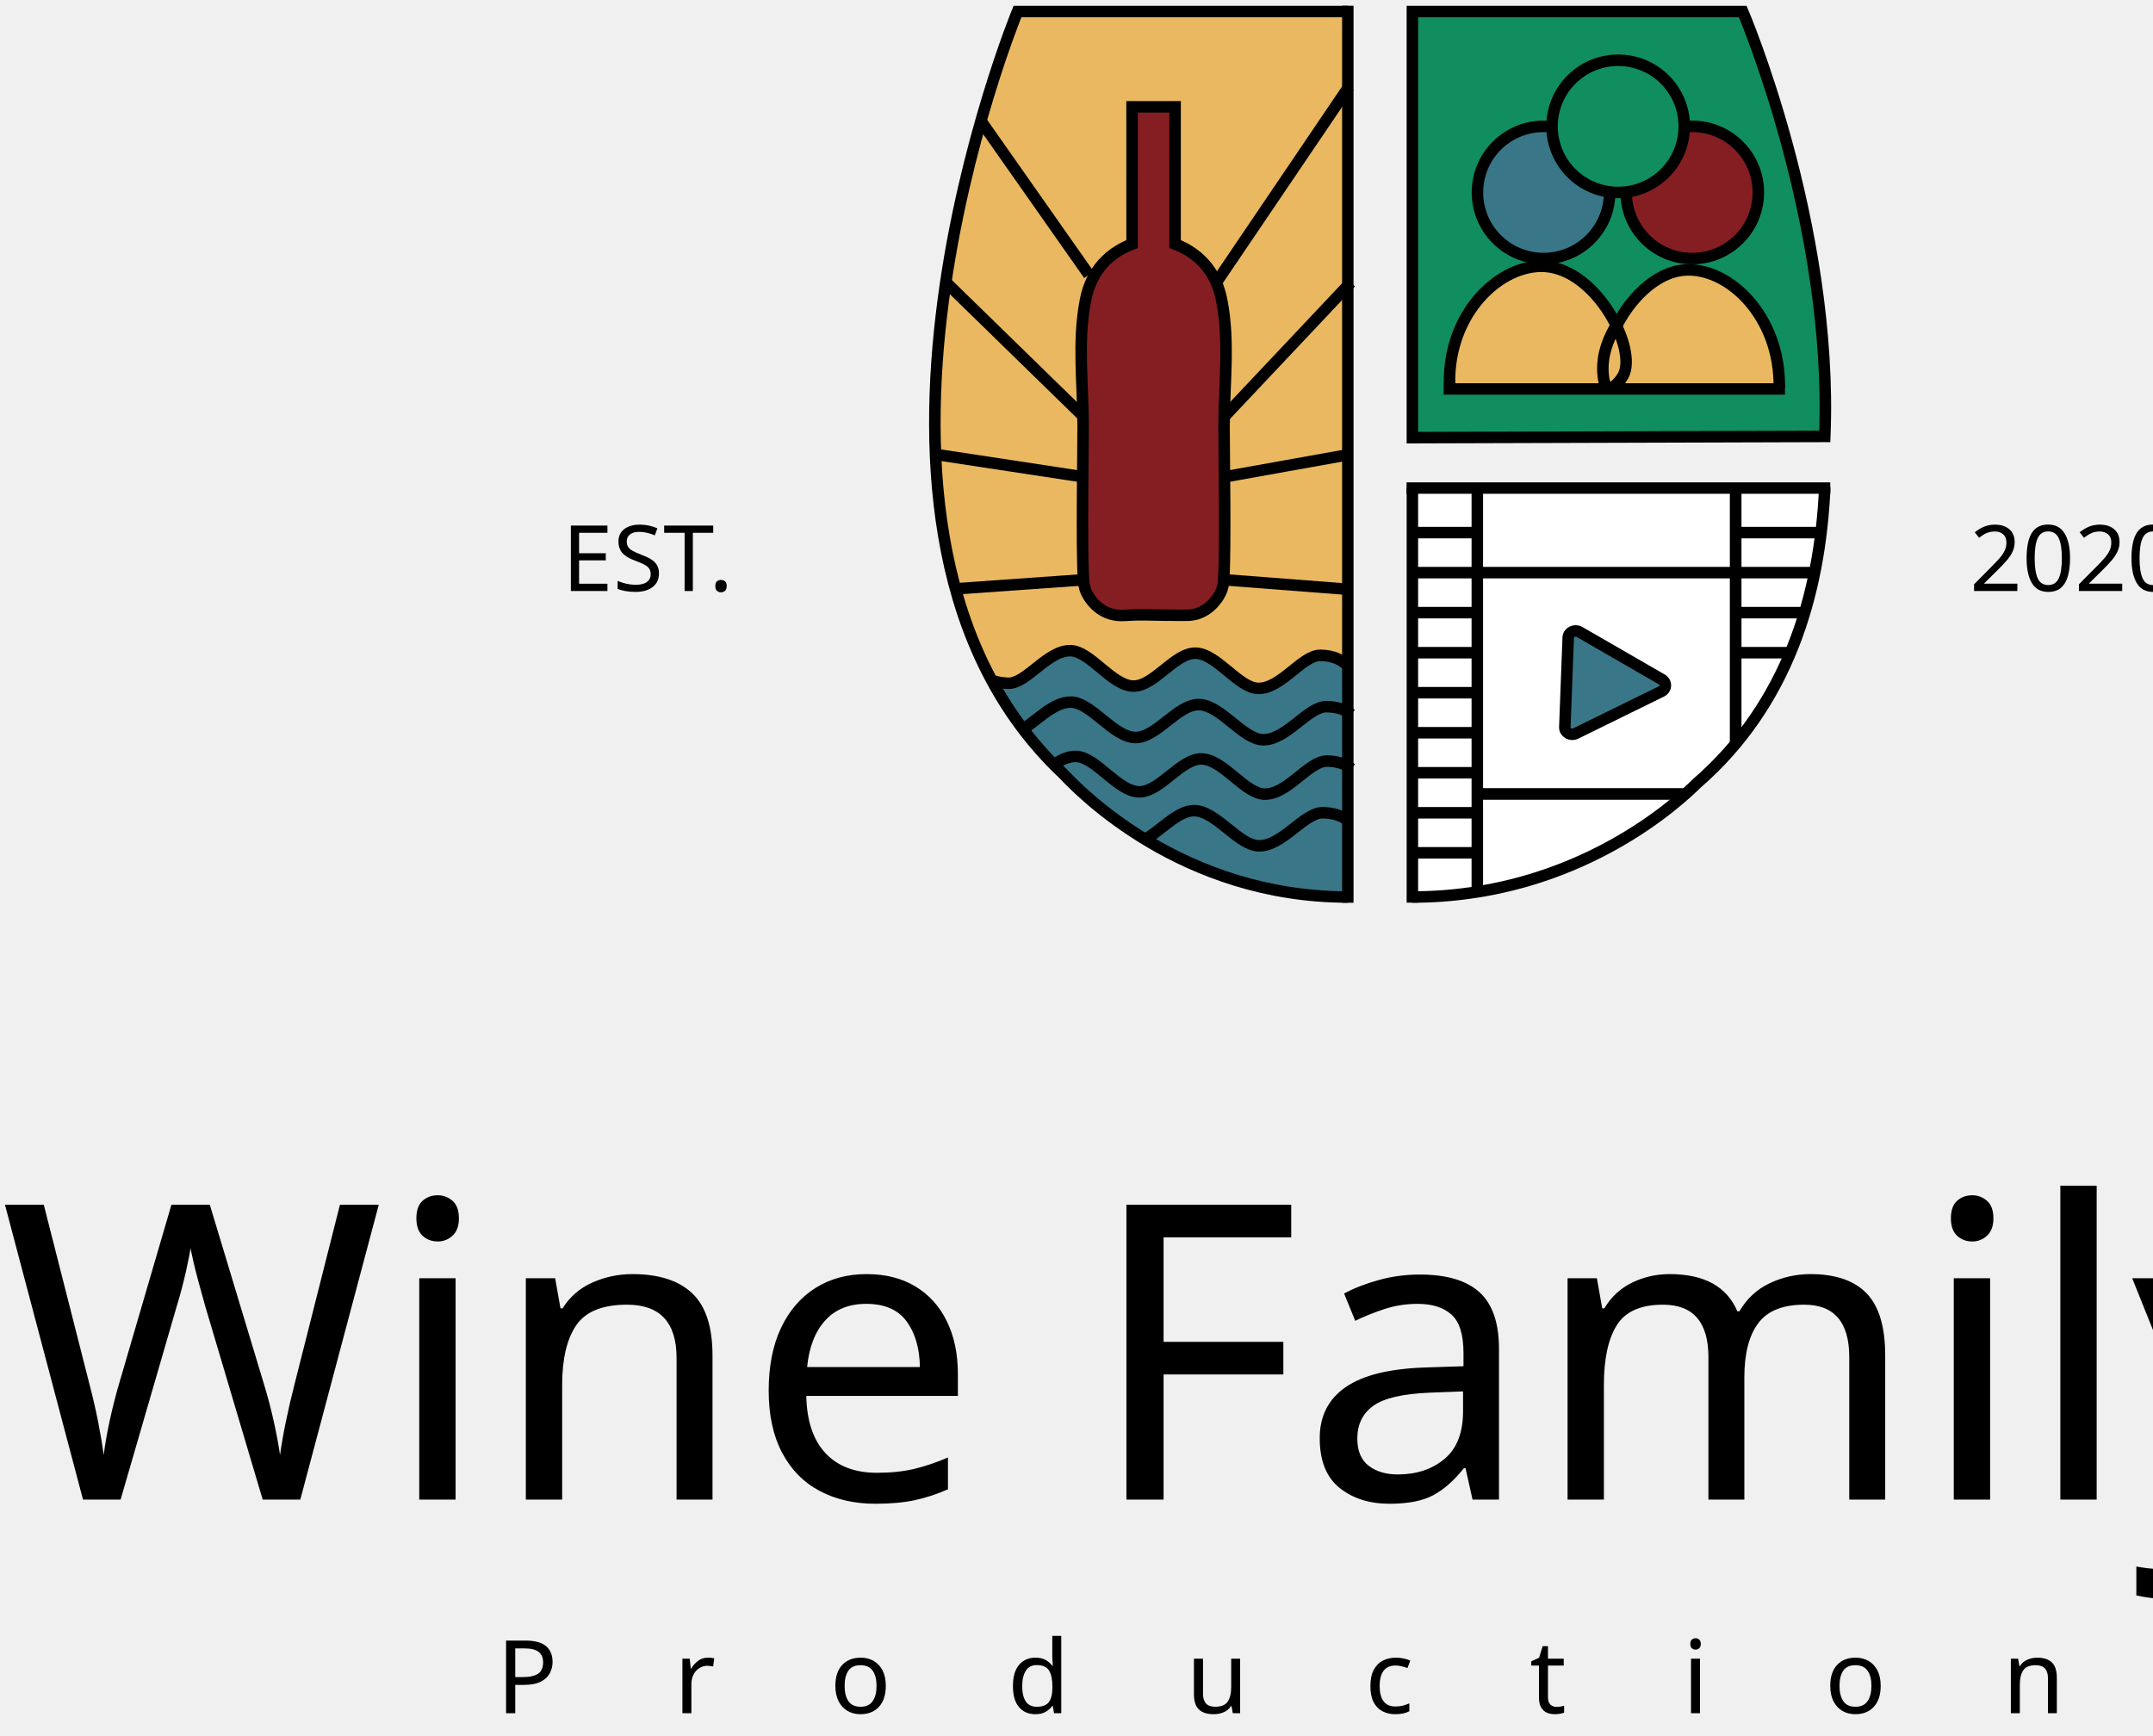
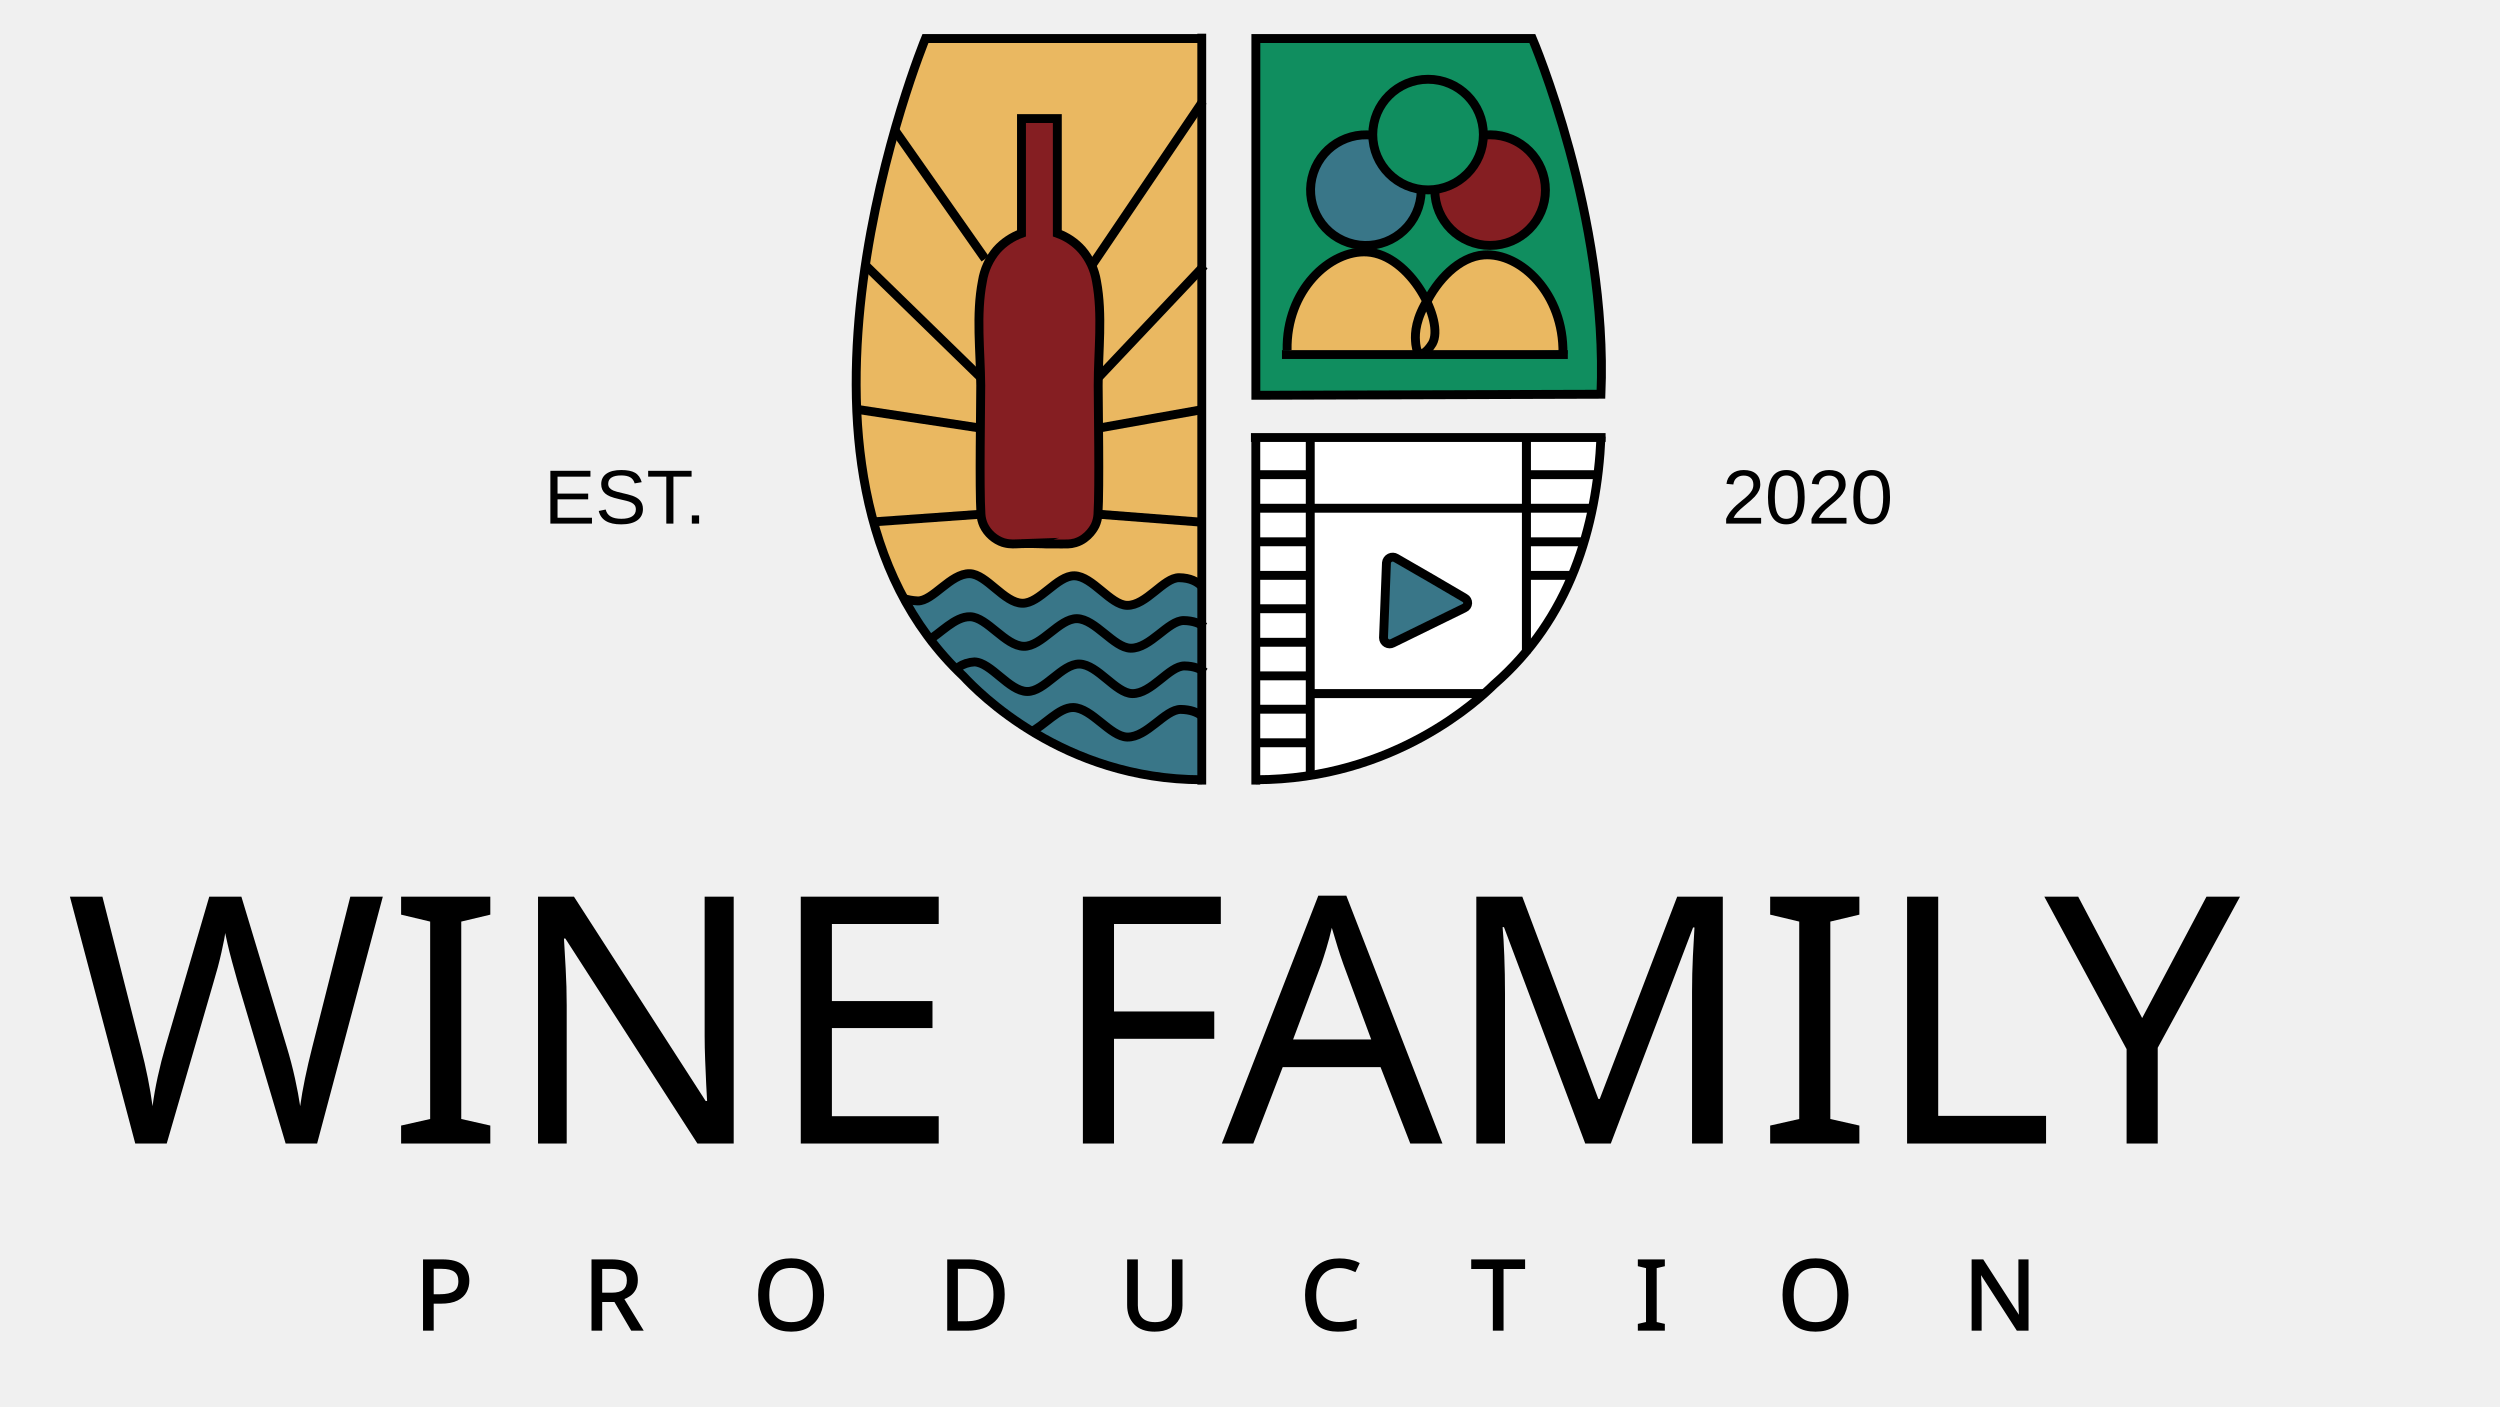
- <svg xmlns="http://www.w3.org/2000/svg" version="1.1" id="Layer_1" x="0px" y="0px" style="enable-background:new 0 0 2000 2000;" xml:space="preserve" viewBox="428.45 653.84 853.63 688.32">
-   <style type="text/css">
- 	.st0{font-family:'Intro';}
- 	.st1{font-size:163.771px;}
- 	.st2{font-family:'Montserrat-Bold';}
- 	.st3{font-size:40.332px;}
- 	.st4{letter-spacing:46;}
- 	.st5{fill:#FFFFFF;}
- 	.st6{fill:#108E5F;}
- 	.st7{fill:#397688;}
- 	.st8{fill:#EAB861;}
- 	.st9{fill:none;stroke:#000000;stroke-width:4.559;stroke-miterlimit:10;}
- 	.st10{fill:#851E22;stroke:#000000;stroke-width:4.559;stroke-miterlimit:10;}
- 	.st11{fill:#FFFFFF;stroke:#000000;stroke-width:4.544;stroke-miterlimit:10;}
- 	.st12{fill:none;stroke:#000000;stroke-width:4.528;stroke-miterlimit:10;}
- 	.st13{fill:none;stroke:#000000;stroke-width:4.612;stroke-miterlimit:10;}
- 	.st14{fill:none;stroke:#000000;stroke-width:4.606;stroke-miterlimit:10;}
- 	.st15{fill:#397688;stroke:#000000;stroke-width:4.559;stroke-miterlimit:10;}
- 	.st16{fill:#108E5F;stroke:#000000;stroke-width:4.559;stroke-miterlimit:10;}
- 	.st17{fill:none;stroke:#000000;stroke-width:4.535;stroke-miterlimit:10;}
- 	.st18{fill:none;stroke:#000000;stroke-width:4.523;stroke-miterlimit:10;}
- 	.st19{font-size:36.348px;}
- </style>
-   <g>
-     <text transform="matrix(1 0 0 1 428.4482 1248.476)" class="st0 st1">Wine Family </text>
-     <text transform="matrix(1 0 0 1 625.1914 1333.161)" class="st2 st3 st4">Production</text>
-     <g>
-       <path class="st5" d="M1111.53,956.08c-10.42,10.35-26.94,24.3-50.19,35.44c-29.88,14.32-57.11,17.41-73.4,17.98    c0-54.07,0-108.13,0-162.2c54.56,0.26,109.12,0.52,163.69,0.78c0.13,11.62-0.94,26.59-5.43,43.33    C1137.86,922.49,1121.92,944.16,1111.53,956.08z" />
-       <polygon class="st6" points="988.14,663.76 988.44,827.38 1151.95,826.89 1152.08,813.54 1152.08,795.69 1149.17,770.28     1143.93,739.82 1138.89,720.8 1134.04,699.66 1129.38,684.91 1121.23,661.63 1118.52,657.94 993.96,658.52 987.94,659.11   " />
-       <g>
-         <path class="st7" d="M822.06,924.72c0,0,21.54,36.09,36.28,45.21c14.75,9.12,52,40.74,102.25,39.77l1.68-8.86l0.13-19.01     l-0.26-15.78l1.68-44.11l-1.94-5.56l-4.4-9.7l-25.8,2.91l-29.88-3.1l-45.98,1.16l-29.1,6.21L822.06,924.72z" />
-         <path class="st8" d="M848.18,659.11l-12.93-0.78l-4.14,1.94l-11.64,33.24l-11.77,46.31c0,0-7.76,43.85-7.37,50.06     c0.39,6.21-3.88,45.01-0.78,56.65c3.1,11.64,7.5,40.36,7.5,40.36l14.1,34.66l5.82,3.49l6.86-2.2l12.16-9.7l8.8-1.03l9.83,5.43     l8.92,7.76l5.43,0.91l11.64-7.24l9.05-5.17l5.3-1.16l8.92,6.21l9.05,6.47l6.98,1.29l13.58-8.54l7.5-4.92l10.86,3.23l0.65-251.32     l1.55-7.5L848.18,659.11z" />
-         <path class="st9" d="M962.84,1009.53c-65.66,0-106.21-41.8-112.84-48.86c-102.76-96.72-18.14-302.25-18.14-302.25h130.98" />
-         <path class="st10" d="M885.66,897.68c0.26,0.01,1.56,0.05,3.22,0.07c0.56,0.01,1.09,0.01,1.27,0.01c0.82,0.01,1.33,0,2.38,0.01     c2.67,0.02,4.84,0.1,6.92,0.03c0.49-0.02,1.66-0.07,3.12-0.45c0,0,0.22-0.06,0.43-0.12c6.3-1.93,9.1-7.77,9.32-8.21     c1.14-2.32,1.25-4.42,1.31-5.33c0.81-12.91,0.12-51.18,0.14-60.89c0.03-16.53,2.24-33.36-0.84-49.41     c-0.63-3.28-2.02-9.35-6.85-14.84c-3.85-4.38-8.43-6.68-11.73-7.94c0-18.13,0.01-36.27,0.01-54.4c-3.04,0-6.09,0-9.13,0h-7.93     c0,18.13,0.01,36.27,0.01,54.4c-3.3,1.25-7.87,3.56-11.73,7.94c-4.83,5.49-6.22,11.55-6.85,14.84     c-3.07,16.05-0.86,32.88-0.84,49.41c0.02,9.71-0.67,47.97,0.14,60.89c0.06,0.91,0.17,3.01,1.31,5.33     c0.22,0.45,3.02,6.29,9.32,8.21c0.18,0.06,0.31,0.09,0.43,0.12c3.01,0.8,5.12,0.51,7.98,0.36     C877.1,897.71,880.57,897.53,885.66,897.68z" />
-         <path class="st9" d="M847.51,956.23c2.45-1.49,4.97-2.51,7.56-2.45c7.91,0.17,16.42,13.87,25,14.04     c8.25,0.16,16.53-13.2,24.78-13.05c8.58,0.16,17.1,13.83,25.01,13.96c9.15,0.16,17.51-13.23,24.77-13.11     c4.48,0.07,7.4,1.32,9.63,3.04" />
-         <path class="st9" d="M881.53,987.09c6.81-3.29,13.63-11.93,20.43-11.81c8.78,0.15,17.5,13.82,25.6,13.95     c9.37,0.15,17.93-13.23,25.37-13.12c4.58,0.07,7.58,1.32,9.86,3.04" />
-         <path class="st9" d="M821.12,923.48c2.19,0.74,4.56,1.22,7.1,1.29c7.23,0.2,15.57-13.12,24.68-12.92     c7.87,0.17,16.35,13.87,24.88,14.04c8.21,0.16,16.45-13.2,24.66-13.05c8.53,0.16,17.02,13.83,24.89,13.96     c9.11,0.16,17.42-13.22,24.65-13.11c5.33,0.09,8.44,1.85,10.81,4.1" />
-         <path class="st9" d="M832.74,943.75c6.2-3.4,13.06-11.66,20.41-11.5c8.04,0.17,16.7,13.86,25.43,14.03     c8.39,0.16,16.82-13.21,25.21-13.06c8.72,0.15,17.4,13.82,25.44,13.95c9.31,0.15,17.81-13.23,25.21-13.12     c4.55,0.07,7.53,1.32,9.8,3.04" />
-         <line class="st10" x1="817.37" y1="701.81" x2="860.19" y2="762.79" />
-         <line class="st10" x1="803.58" y1="765.86" x2="857.66" y2="818.62" />
-         <line class="st10" x1="799.1" y1="833.97" x2="857.66" y2="842.88" />
-         <line class="st10" x1="806.68" y1="887.37" x2="858.52" y2="883.7" />
-         <line class="st10" x1="963.32" y1="688.12" x2="910.68" y2="765.86" />
-         <line class="st10" x1="963.99" y1="765.86" x2="914.25" y2="818.62" />
-         <line class="st10" x1="963.99" y1="833.97" x2="914.25" y2="842.88" />
-         <line class="st10" x1="961.15" y1="887.37" x2="913.46" y2="883.7" />
-       </g>
-       <line class="st11" x1="988.44" y1="847.37" x2="988.44" y2="1011.77" />
-       <g>
-         <g>
-           <path class="st9" d="M988.44,1009.53c65.66,0,106.21-38.61,112.84-45.13c35.75-31.08,48.82-74.31,50.67-117.49" />
-           <line class="st12" x1="986.12" y1="847.37" x2="1154.12" y2="847.37" />
-           <line class="st9" x1="1014.18" y1="846.11" x2="1014.18" y2="1006.06" />
-           <line class="st13" x1="1116.61" y1="846.11" x2="1116.61" y2="949.62" />
-           <line class="st9" x1="1115.43" y1="880.9" x2="1014.18" y2="880.9" />
-           <line class="st14" x1="1014.18" y1="968.66" x2="1097.01" y2="968.66" />
-           <g>
-             <path class="st7" d="M1071.05,913.86l-16.34-9.43c-1.92-1.11-4.41,0.12-4.49,2.21l-0.67,17.78l-0.67,17.78       c-0.08,2.09,2.32,3.47,4.31,2.49l17.01-8.35l17.01-8.35c2-0.98,2.09-3.59,0.18-4.7L1071.05,913.86z" />
-             <path class="st9" d="M1071.05,913.86l-16.34-9.43c-1.92-1.11-4.41,0.12-4.49,2.21l-0.67,17.78l-0.67,17.78       c-0.08,2.09,2.32,3.47,4.31,2.49l17.01-8.35l17.01-8.35c2-0.98,2.09-3.59,0.18-4.7L1071.05,913.86z" />
-           </g>
-           <line class="st9" x1="1014.18" y1="880.9" x2="986.78" y2="880.9" />
-           <line class="st9" x1="1014.18" y1="865.03" x2="986.78" y2="865.03" />
-           <line class="st9" x1="1014.18" y1="912.65" x2="986.78" y2="912.65" />
-           <line class="st9" x1="1014.18" y1="896.77" x2="986.78" y2="896.77" />
-           <line class="st9" x1="1146.62" y1="880.9" x2="1116.61" y2="880.9" />
-           <line class="st9" x1="1149.44" y1="865.03" x2="1116.61" y2="865.03" />
-           <line class="st9" x1="1138.82" y1="912.65" x2="1116.61" y2="912.65" />
-           <line class="st9" x1="1144.01" y1="896.77" x2="1116.61" y2="896.77" />
-           <line class="st9" x1="1014.18" y1="944.39" x2="986.78" y2="944.39" />
-           <line class="st9" x1="1014.18" y1="928.52" x2="986.78" y2="928.52" />
-           <line class="st9" x1="1014.18" y1="976.13" x2="986.78" y2="976.13" />
-           <line class="st9" x1="1014.18" y1="992" x2="986.78" y2="992" />
-           <line class="st9" x1="1014.18" y1="960.26" x2="986.78" y2="960.26" />
-         </g>
-       </g>
-       <path class="st9" d="M1151.95,826.89c3.46-84.35-32.53-168.48-32.53-168.48H988.44l0,168.97L1151.95,826.89z" />
-       <circle class="st15" cx="1040.44" cy="730.15" r="26.21" />
-       <circle class="st10" cx="1099.4" cy="730.15" r="26.21" />
-       <circle class="st16" cx="1070.02" cy="703.94" r="26.21" />
-       <line class="st17" x1="962.84" y1="656.11" x2="962.84" y2="1011.81" />
-       <path class="st8" d="M1023.71,765.82l-8.41,5.3l-8.54,13.71l-3.1,13.84l0.91,9.31l57.69-0.13c24.12-0.56,48.25-1.12,72.37-1.68    c-0.23-4.85-1.4-15.76-8.83-26.77c-6.03-8.94-13.42-13.86-17.56-16.2c-1.87-0.56-13.45-3.85-24.83,3.01    c-9.7,5.84-12.82,15.16-13.52,17.46c-1.94-3.23-3.88-6.47-5.82-9.7l-10.48-10.35l-7.5-3.23l-9.83-0.26l-7.89,1.81L1023.71,765.82z    " />
-       <path class="st9" d="M1003.16,805.95c-0.5-28.27,20.32-47.62,37.91-46.47c20.59,1.35,36.67,32.89,30.95,43.27    c-0.89,1.61-3.83,5.49-5.83,4.91c-1.78-0.53-2.07-4.41-2.18-6.04c-0.27-3.76,0.09-10.91,6.22-20.34" />
-       <line class="st18" x1="1000.84" y1="808.07" x2="1136.15" y2="808.07" />
-       <path class="st9" d="M1133.91,807.72c0.5-28.47-20.06-47.97-37.42-46.81c-11.93,0.8-22.32,12.08-27.73,23.37" />
-     </g>
-     <g>
-       <g>
-         <g>
-           <text transform="matrix(1 0 0 1 651.2559 888.1846)" class="st2 st19">EST.</text>
-         </g>
-         <text transform="matrix(1 0 0 1 1209.387 888.1846)" class="st2 st19">2020</text>
-       </g>
-     </g>
-   </g>
+ <svg xmlns="http://www.w3.org/2000/svg" id="Layer_1" data-name="Layer 1" viewBox="0 0 1280 720">
+   <defs>
+     <style>.cls-1,.cls-18,.cls-2,.cls-3{isolation:isolate;}.cls-1{font-size:177.01px;}.cls-1,.cls-2,.cls-3{font-family:BaskOldFace, Baskerville Old Face;}.cls-2,.cls-3{font-size:49.72px;letter-spacing:1.13em;}.cls-10,.cls-11,.cls-12,.cls-13,.cls-16,.cls-17,.cls-3,.cls-8{fill:none;}.cls-10,.cls-11,.cls-12,.cls-13,.cls-14,.cls-15,.cls-16,.cls-17,.cls-3,.cls-8,.cls-9{stroke:#000;}.cls-10,.cls-11,.cls-12,.cls-13,.cls-15,.cls-16,.cls-17,.cls-3,.cls-8,.cls-9{stroke-miterlimit:10;}.cls-4{fill:#fff;}.cls-15,.cls-5{fill:#108e5f;}.cls-14,.cls-6{fill:#397688;}.cls-7{fill:#eab861;}.cls-15,.cls-8,.cls-9{stroke-width:4.56px;}.cls-9{fill:#851e22;}.cls-10{stroke-width:4.54px;}.cls-11{stroke-width:4.53px;}.cls-12{stroke-width:4.61px;}.cls-13{stroke-width:4.61px;}.cls-14{stroke-miterlimit:10;stroke-width:4.56px;}.cls-16{stroke-width:4.53px;}.cls-17{stroke-width:4.52px;}.cls-18{font-size:39.29px;font-family:ArialMT, Arial;}.cls-19{letter-spacing:-0.11em;}</style>
+   </defs>
+   <text class="cls-1" transform="translate(33.67 585.49)">WINE FAMILY </text>
+   <text class="cls-2" transform="translate(212.26 680.81)">PRODUCTION</text>
+   <text class="cls-3" transform="translate(212.26 680.81)">PRODUCTION</text>
+   <path class="cls-4" d="M776,341.5a198.31,198.31,0,0,1-54.26,38.26,201,201,0,0,1-79.33,19.46V223.9q88.52.49,176.93.87a173.6,173.6,0,0,1-5.83,46.8A175.39,175.39,0,0,1,776,341.5Z" />
+   <polygon class="cls-5" points="642.64 25.57 642.97 202.39 819.69 201.85 819.9 187.37 819.9 168.13 816.77 140.68 811.04 107.71 805.64 87.18 800.34 64.37 795.37 48.37 786.5 23.19 783.59 19.19 649.02 19.84 642.43 20.49 642.64 25.57" />
+   <path class="cls-6" d="M463.22,307.56s23.24,39,39.24,48.85,56.2,44,110.46,43l1.84-9.62.11-20.53-.33-17.08,1.84-47.67-2-6L609.57,288l-27.88,3.13-32.32-3.35-49.72,1.3-31.45,6.7Z" />
+   <path class="cls-7" d="M491.44,20.49l-13.95-.87-4.43,2.06L460.52,57.56l-12.75,50s-8.43,47.35-8,54.15-4.21,48.64-.86,61.29S447,266.7,447,266.7l15.24,37.51,6.27,3.78,7.46-2.38,13.19-10.48,9.51-1.08,10.59,5.84,9.62,8.43,5.84,1,12.53-7.78,9.73-5.62,5.73-1.3,9.62,6.7,9.73,7,7.56,1.4,14.7-9.19,8.11-5.29,11.78,3.46L615,27.08,616.6,19Z" />
+   <path class="cls-8" d="M615.3,399.22c-71,0-114.79-45.18-121.92-52.86C382.27,241.84,473.82,19.73,473.82,19.73H615.41" />
+   <path class="cls-9" d="M532,278.38c.32,0,1.73,0,3.46.11h4c2.92,0,5.19.1,7.46,0a13.53,13.53,0,0,0,3.35-.54,1.14,1.14,0,0,1,.44-.11c6.8-2.06,9.83-8.43,10.05-8.87a16.09,16.09,0,0,0,1.4-5.72c.87-13.95.11-55.34.11-65.83,0-17.83,2.38-36.1-.86-53.39A32.73,32.73,0,0,0,554,128a30.44,30.44,0,0,0-12.65-8.54V60.7H523v58.79A31.45,31.45,0,0,0,510.35,128,32.63,32.63,0,0,0,503,144c-3.35,17.29-1,35.56-.86,53.39,0,10.49-.76,51.88.1,65.83a16.16,16.16,0,0,0,1.41,5.72,17.25,17.25,0,0,0,10.05,8.87.8.8,0,0,0,.43.11c3.25.86,5.51.54,8.65.43C522.67,278.38,526.45,278.16,532,278.38Z" />
+   <path class="cls-8" d="M490.68,341.61a16.12,16.12,0,0,1,8.21-2.71c8.54.22,17.73,15,27,15.14,8.87.21,17.84-14.27,26.81-14.05,9.29.21,18.48,14.91,27,15.13,9.94.21,18.91-14.27,26.8-14.16,4.87.11,8,1.4,10.38,3.24" />
+   <path class="cls-8" d="M527.43,375c7.35-3.56,14.7-12.86,22.05-12.75,9.51.22,18.91,14.92,27.67,15.13,10.16.22,19.34-14.26,27.45-14.16,5,.11,8.21,1.41,10.7,3.25" />
+   <path class="cls-8" d="M462.14,306.26a29.27,29.27,0,0,0,7.68,1.41c7.78.21,16.86-14.16,26.69-13.94,8.54.21,17.62,15,26.92,15.13,8.86.21,17.83-14.27,26.69-14.05,9.19.21,18.38,14.91,26.92,15.13,9.83.21,18.8-14.27,26.69-14.16,5.73.11,9.08,1.94,11.68,4.43" />
+   <path class="cls-8" d="M474.68,328.2c6.7-3.67,14.16-12.64,22.05-12.43,8.65.22,18,15,27.45,15.14,9.08.21,18.16-14.27,27.24-14.16,9.41.21,18.81,14.91,27.46,15.13,10,.22,19.23-14.27,27.23-14.16,4.87.11,8.11,1.41,10.59,3.24" />
+   <line class="cls-8" x1="458.15" y1="66.64" x2="504.41" y2="132.57" />
+   <line class="cls-8" x1="443.23" y1="135.92" x2="501.7" y2="192.88" />
+   <line class="cls-8" x1="438.37" y1="209.53" x2="501.7" y2="219.15" />
+   <line class="cls-8" x1="446.58" y1="267.24" x2="502.57" y2="263.25" />
+   <line class="cls-8" x1="615.84" y1="51.83" x2="558.99" y2="135.92" />
+   <line class="cls-8" x1="616.6" y1="135.92" x2="562.77" y2="192.88" />
+   <line class="cls-8" x1="616.6" y1="209.53" x2="562.77" y2="219.15" />
+   <line class="cls-8" x1="613.57" y1="267.24" x2="562.01" y2="263.25" />
+   <line class="cls-10" x1="642.97" y1="224.01" x2="642.97" y2="401.7" />
+   <path class="cls-8" d="M643,399.22c71,0,114.78-41.72,121.92-48.75,38.69-33.61,52.74-80.31,54.8-127" />
+   <line class="cls-11" x1="640.48" y1="224.01" x2="822.06" y2="224.01" />
+   <line class="cls-8" x1="670.85" y1="222.61" x2="670.85" y2="395.54" />
+   <line class="cls-12" x1="781.53" y1="222.61" x2="781.53" y2="334.47" />
+   <line class="cls-8" x1="780.24" y1="260.22" x2="670.85" y2="260.22" />
+   <line class="cls-13" x1="670.85" y1="355.12" x2="760.35" y2="355.12" />
+   <path class="cls-6" d="M732.35,295.89l-17.61-10.16a3.21,3.21,0,0,0-4.87,2.38l-.75,19.23-.76,19.24a3.15,3.15,0,0,0,4.65,2.71l18.37-9,18.38-9a2.83,2.83,0,0,0,.21-5.08Z" />
+   <path class="cls-8" d="M732.35,295.89l-17.61-10.16a3.21,3.21,0,0,0-4.87,2.38l-.75,19.23-.76,19.24a3.15,3.15,0,0,0,4.65,2.71l18.37-9,18.38-9a2.83,2.83,0,0,0,.21-5.08Z" />
+   <line class="cls-8" x1="670.85" y1="260.22" x2="641.24" y2="260.22" />
+   <line class="cls-8" x1="670.85" y1="243.03" x2="641.24" y2="243.03" />
+   <line class="cls-8" x1="670.85" y1="294.59" x2="641.24" y2="294.59" />
+   <line class="cls-8" x1="670.85" y1="277.4" x2="641.24" y2="277.4" />
+   <line class="cls-8" x1="813.96" y1="260.22" x2="781.53" y2="260.22" />
+   <line class="cls-8" x1="816.98" y1="243.03" x2="781.53" y2="243.03" />
+   <line class="cls-8" x1="805.53" y1="294.59" x2="781.53" y2="294.59" />
+   <line class="cls-8" x1="811.15" y1="277.4" x2="781.53" y2="277.4" />
+   <line class="cls-8" x1="670.85" y1="328.85" x2="641.24" y2="328.85" />
+   <line class="cls-8" x1="670.85" y1="311.67" x2="641.24" y2="311.67" />
+   <line class="cls-8" x1="670.85" y1="363.12" x2="641.24" y2="363.12" />
+   <line class="cls-8" x1="670.85" y1="380.3" x2="641.24" y2="380.3" />
+   <line class="cls-8" x1="670.85" y1="346.04" x2="641.24" y2="346.04" />
+   <path class="cls-8" d="M819.69,201.85c3.78-91.11-35.13-182.12-35.13-182.12H643V202.39Z" />
+   <circle class="cls-14" cx="699.29" cy="97.33" r="28.32" transform="translate(385.81 729.96) rotate(-71.56)" />
+   <circle class="cls-9" cx="762.94" cy="97.34" r="28.32" />
+   <circle class="cls-15" cx="731.17" cy="68.91" r="28.32" />
+   <line class="cls-16" x1="615.3" y1="17.25" x2="615.3" y2="401.7" />
+   <path class="cls-7" d="M681.12,135.81,672,141.54l-9.18,14.81-3.35,14.92,1,10,62.36-.11c26-.65,52.1-1.19,78.26-1.84a56.79,56.79,0,0,0-9.52-29,55.48,55.48,0,0,0-19-17.51,34.24,34.24,0,0,0-26.8,3.24,33.63,33.63,0,0,0-14.59,18.91c-2.06-3.46-4.22-7-6.27-10.48l-11.35-11.13L705.44,130l-10.59-.33-8.54,1.95Z" />
+   <path class="cls-8" d="M659,179.26c-.54-30.58,21.94-51.44,41-50.25,22.26,1.4,39.67,35.55,33.4,46.8-1,1.72-4.11,5.94-6.27,5.29-1.95-.54-2.27-4.75-2.38-6.48-.32-4.11.11-11.78,6.7-21.94" />
+   <line class="cls-17" x1="656.37" y1="181.53" x2="802.72" y2="181.53" />
+   <path class="cls-8" d="M800.23,181.1c.54-30.8-21.72-51.88-40.42-50.58-12.86.86-24.1,13.08-29.94,25.29" />
+   <text class="cls-18" transform="translate(278.57 268.09)">ES<tspan class="cls-19" x="52.41" y="0">T</tspan>
+     <tspan x="72.05" y="0">.</tspan>
+   </text>
+   <text class="cls-18" transform="translate(881.82 268.09)">2020</text>
</svg>
